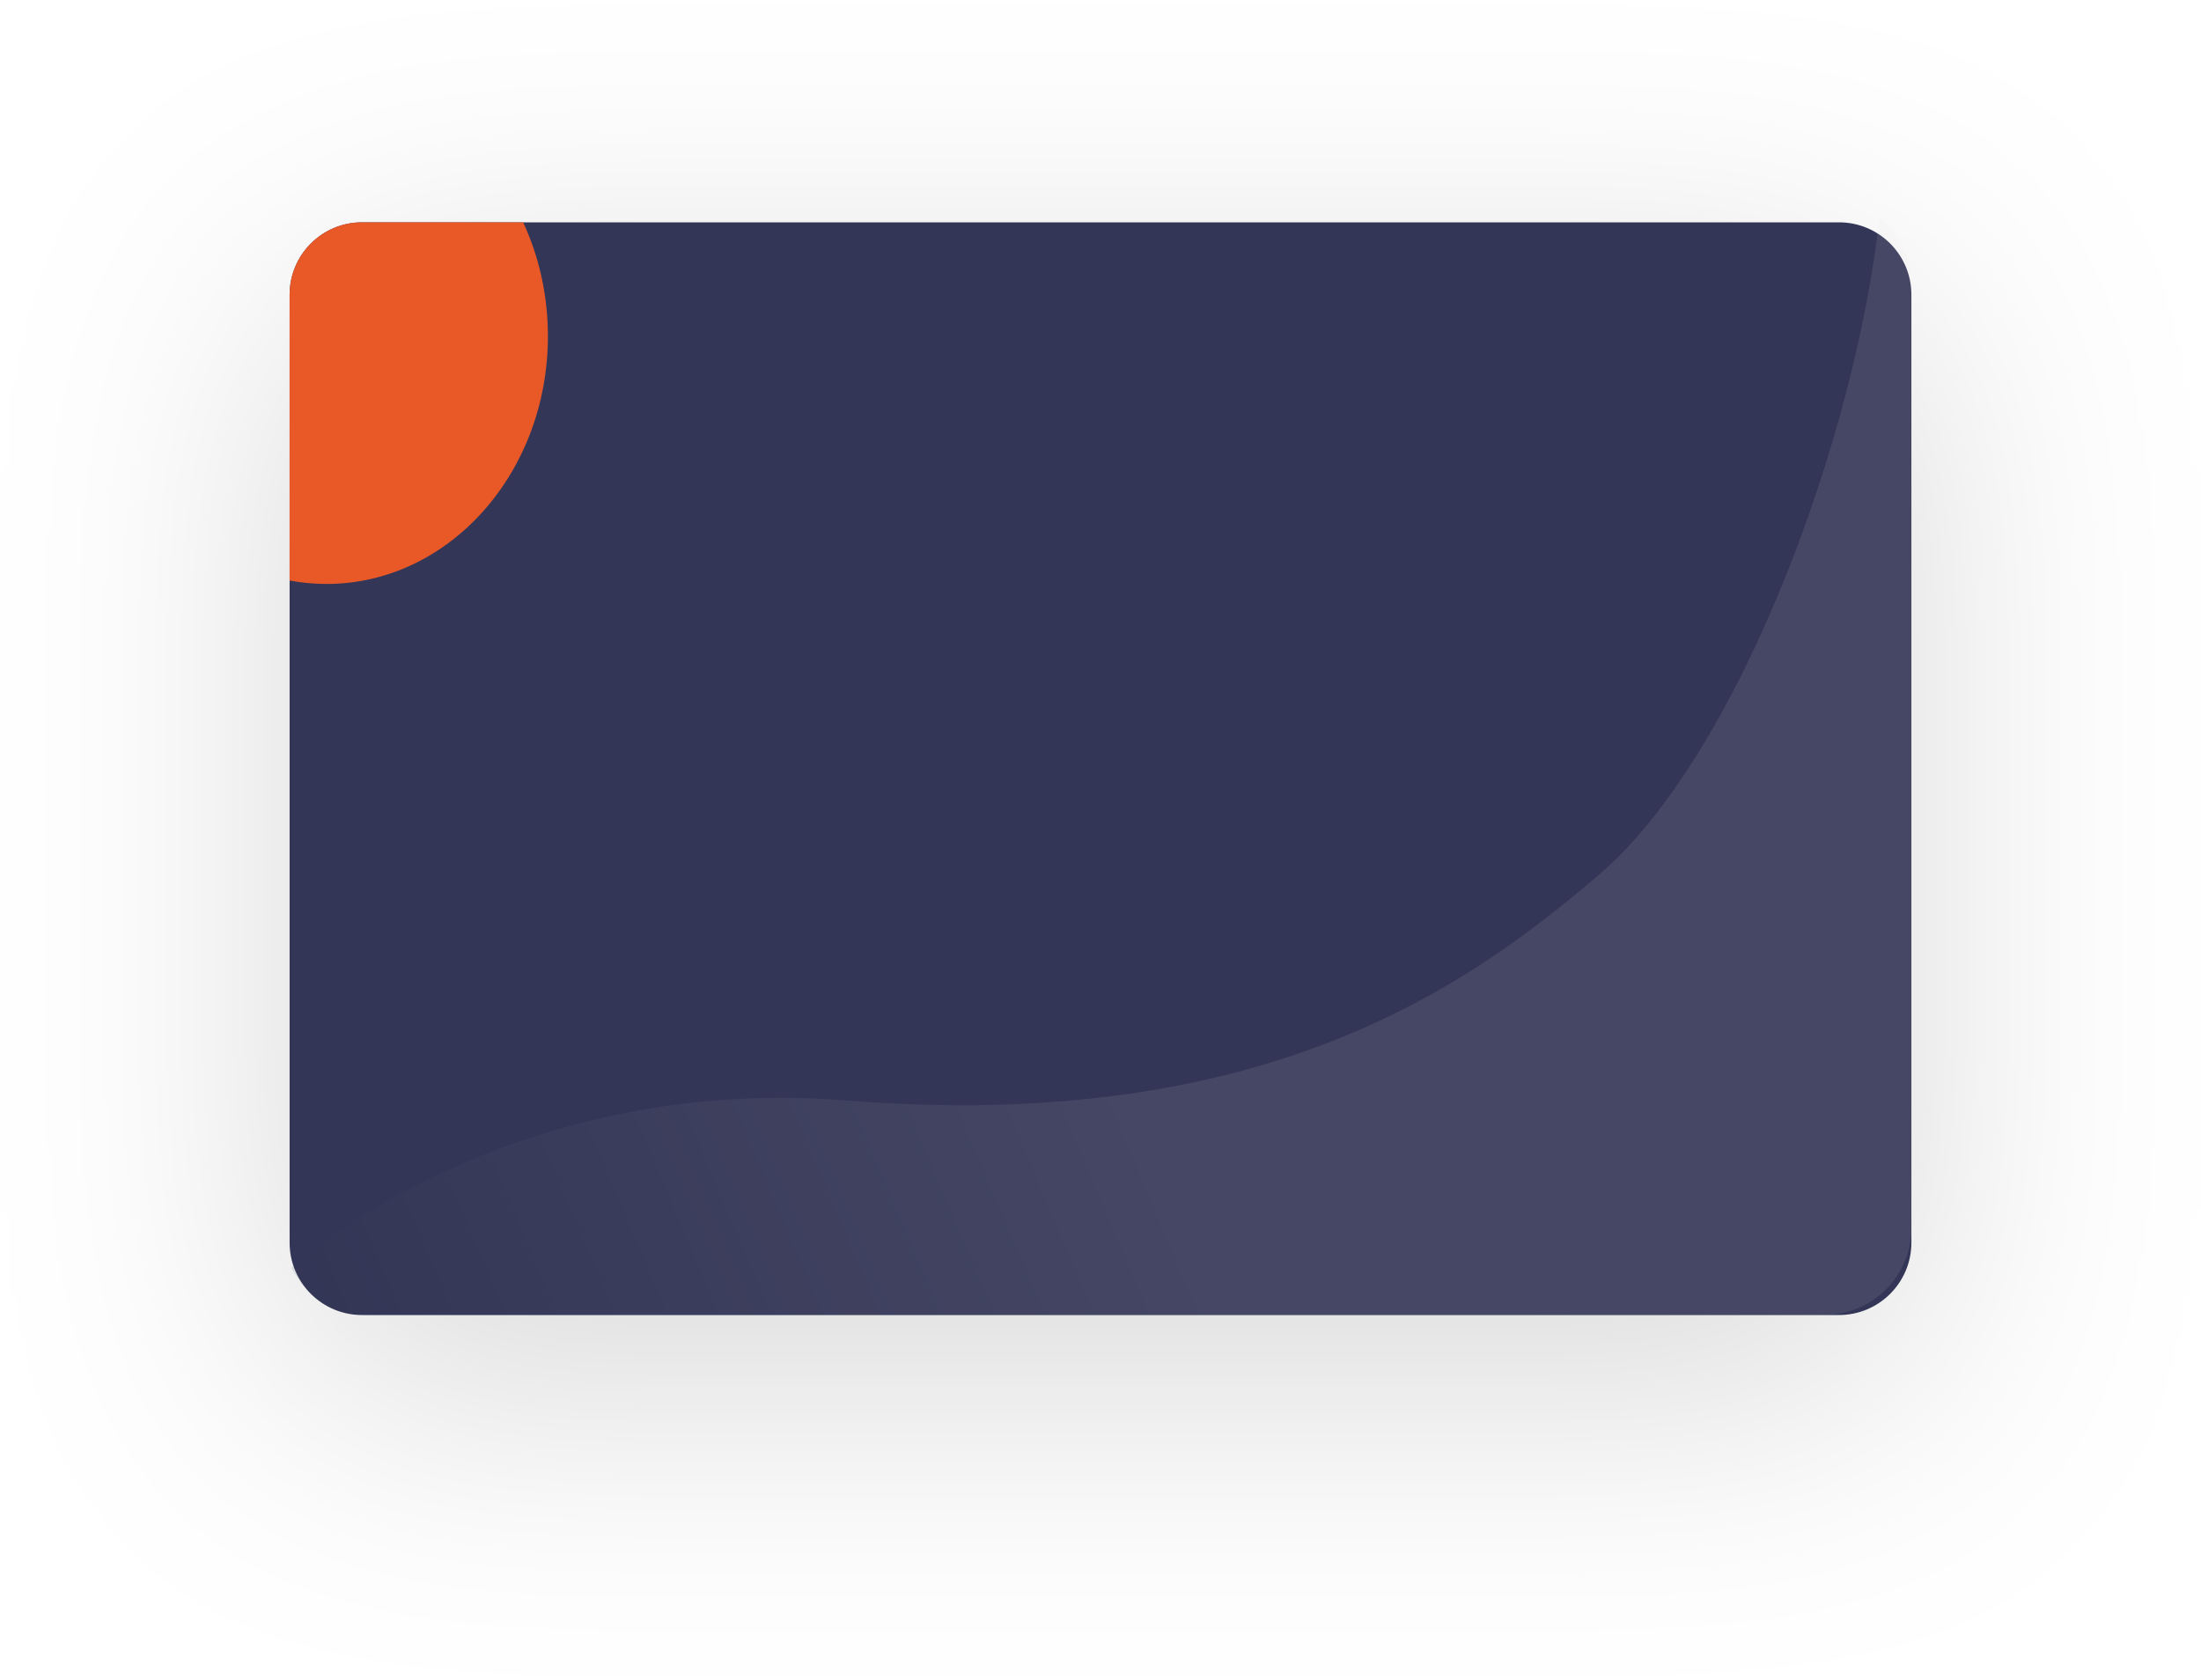
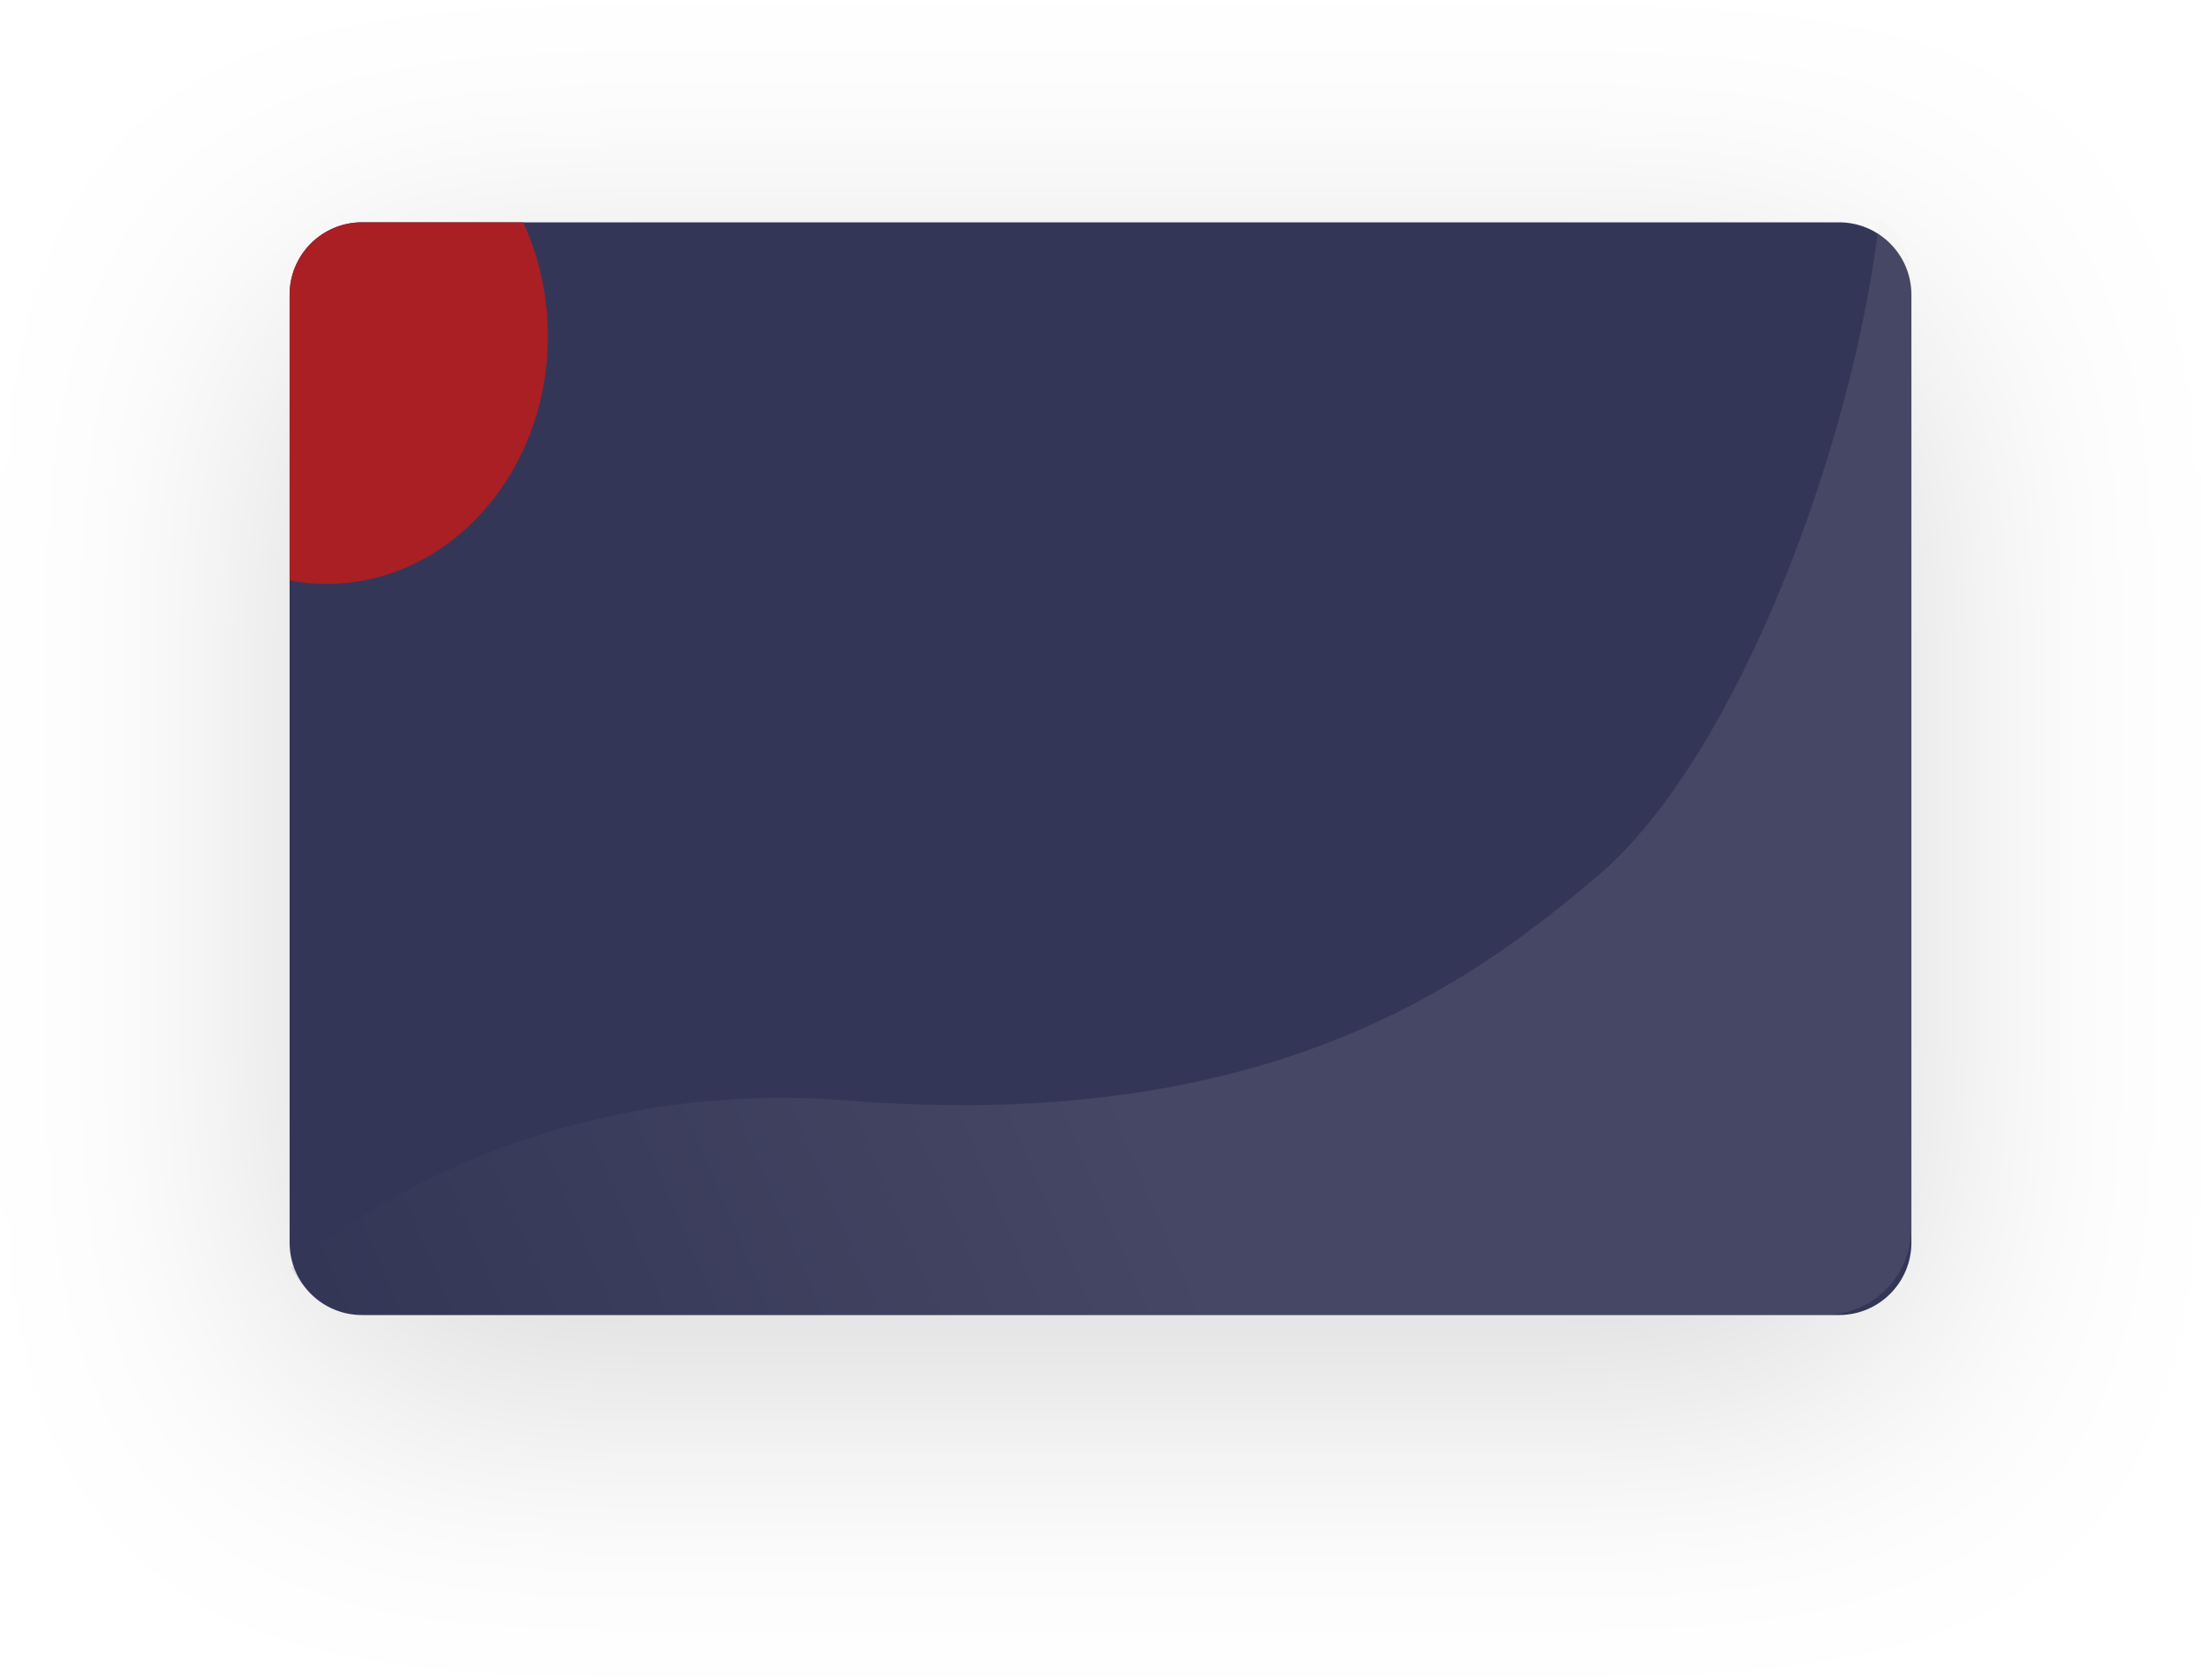
<svg xmlns="http://www.w3.org/2000/svg" width="152" height="116" viewBox="0 0 152 116" fill="none">
  <g filter="url(#filter0_d)">
    <rect x="20" y="15.352" width="112" height="75.453" rx="5" fill="#343657" />
  </g>
  <path opacity="0.1" fill-rule="evenodd" clip-rule="evenodd" d="M20.115 87.541C26.483 82.04 40.431 74.544 58.411 75.985C87.771 78.337 101.873 67.662 110.356 60.461C120.042 52.238 128.131 30.265 129.798 15C131.142 16.1 132 17.773 132 19.645V84.796C132 88.11 129.314 90.796 126 90.796H25.452C23.127 90.796 21.112 89.474 20.115 87.541Z" fill="url(#paint0_linear)" />
-   <path fill-rule="evenodd" clip-rule="evenodd" d="M22.548 40.322C30.992 40.322 37.838 32.664 37.838 23.217C37.838 20.381 37.221 17.706 36.129 15.352H25C22.239 15.352 20 17.59 20 20.352V40.085C20.829 40.241 21.68 40.322 22.548 40.322Z" fill="#E95927" />
+   <path fill-rule="evenodd" clip-rule="evenodd" d="M22.548 40.322C30.992 40.322 37.838 32.664 37.838 23.217C37.838 20.381 37.221 17.706 36.129 15.352H25C22.239 15.352 20 17.59 20 20.352V40.085C20.829 40.241 21.68 40.322 22.548 40.322Z" fill="#A91F23" />
  <defs>
    <filter id="filter0_d" x="0" y="0.352" width="152" height="115.453" filterUnits="userSpaceOnUse" color-interpolation-filters="sRGB">
      <feFlood flood-opacity="0" result="BackgroundImageFix" />
      <feColorMatrix in="SourceAlpha" type="matrix" values="0 0 0 0 0 0 0 0 0 0 0 0 0 0 0 0 0 0 127 0" />
      <feOffset dy="5" />
      <feGaussianBlur stdDeviation="10" />
      <feColorMatrix type="matrix" values="0 0 0 0 0 0 0 0 0 0 0 0 0 0 0 0 0 0 0.15 0" />
      <feBlend mode="normal" in2="BackgroundImageFix" result="effect1_dropShadow" />
      <feBlend mode="normal" in="SourceGraphic" in2="effect1_dropShadow" result="shape" />
    </filter>
    <linearGradient id="paint0_linear" x1="129.94" y1="19.698" x2="10.699" y2="70.437" gradientUnits="userSpaceOnUse">
      <stop offset="0.531" stop-color="#E3E3E3" />
      <stop offset="1" stop-color="#232B46" />
    </linearGradient>
  </defs>
</svg>
